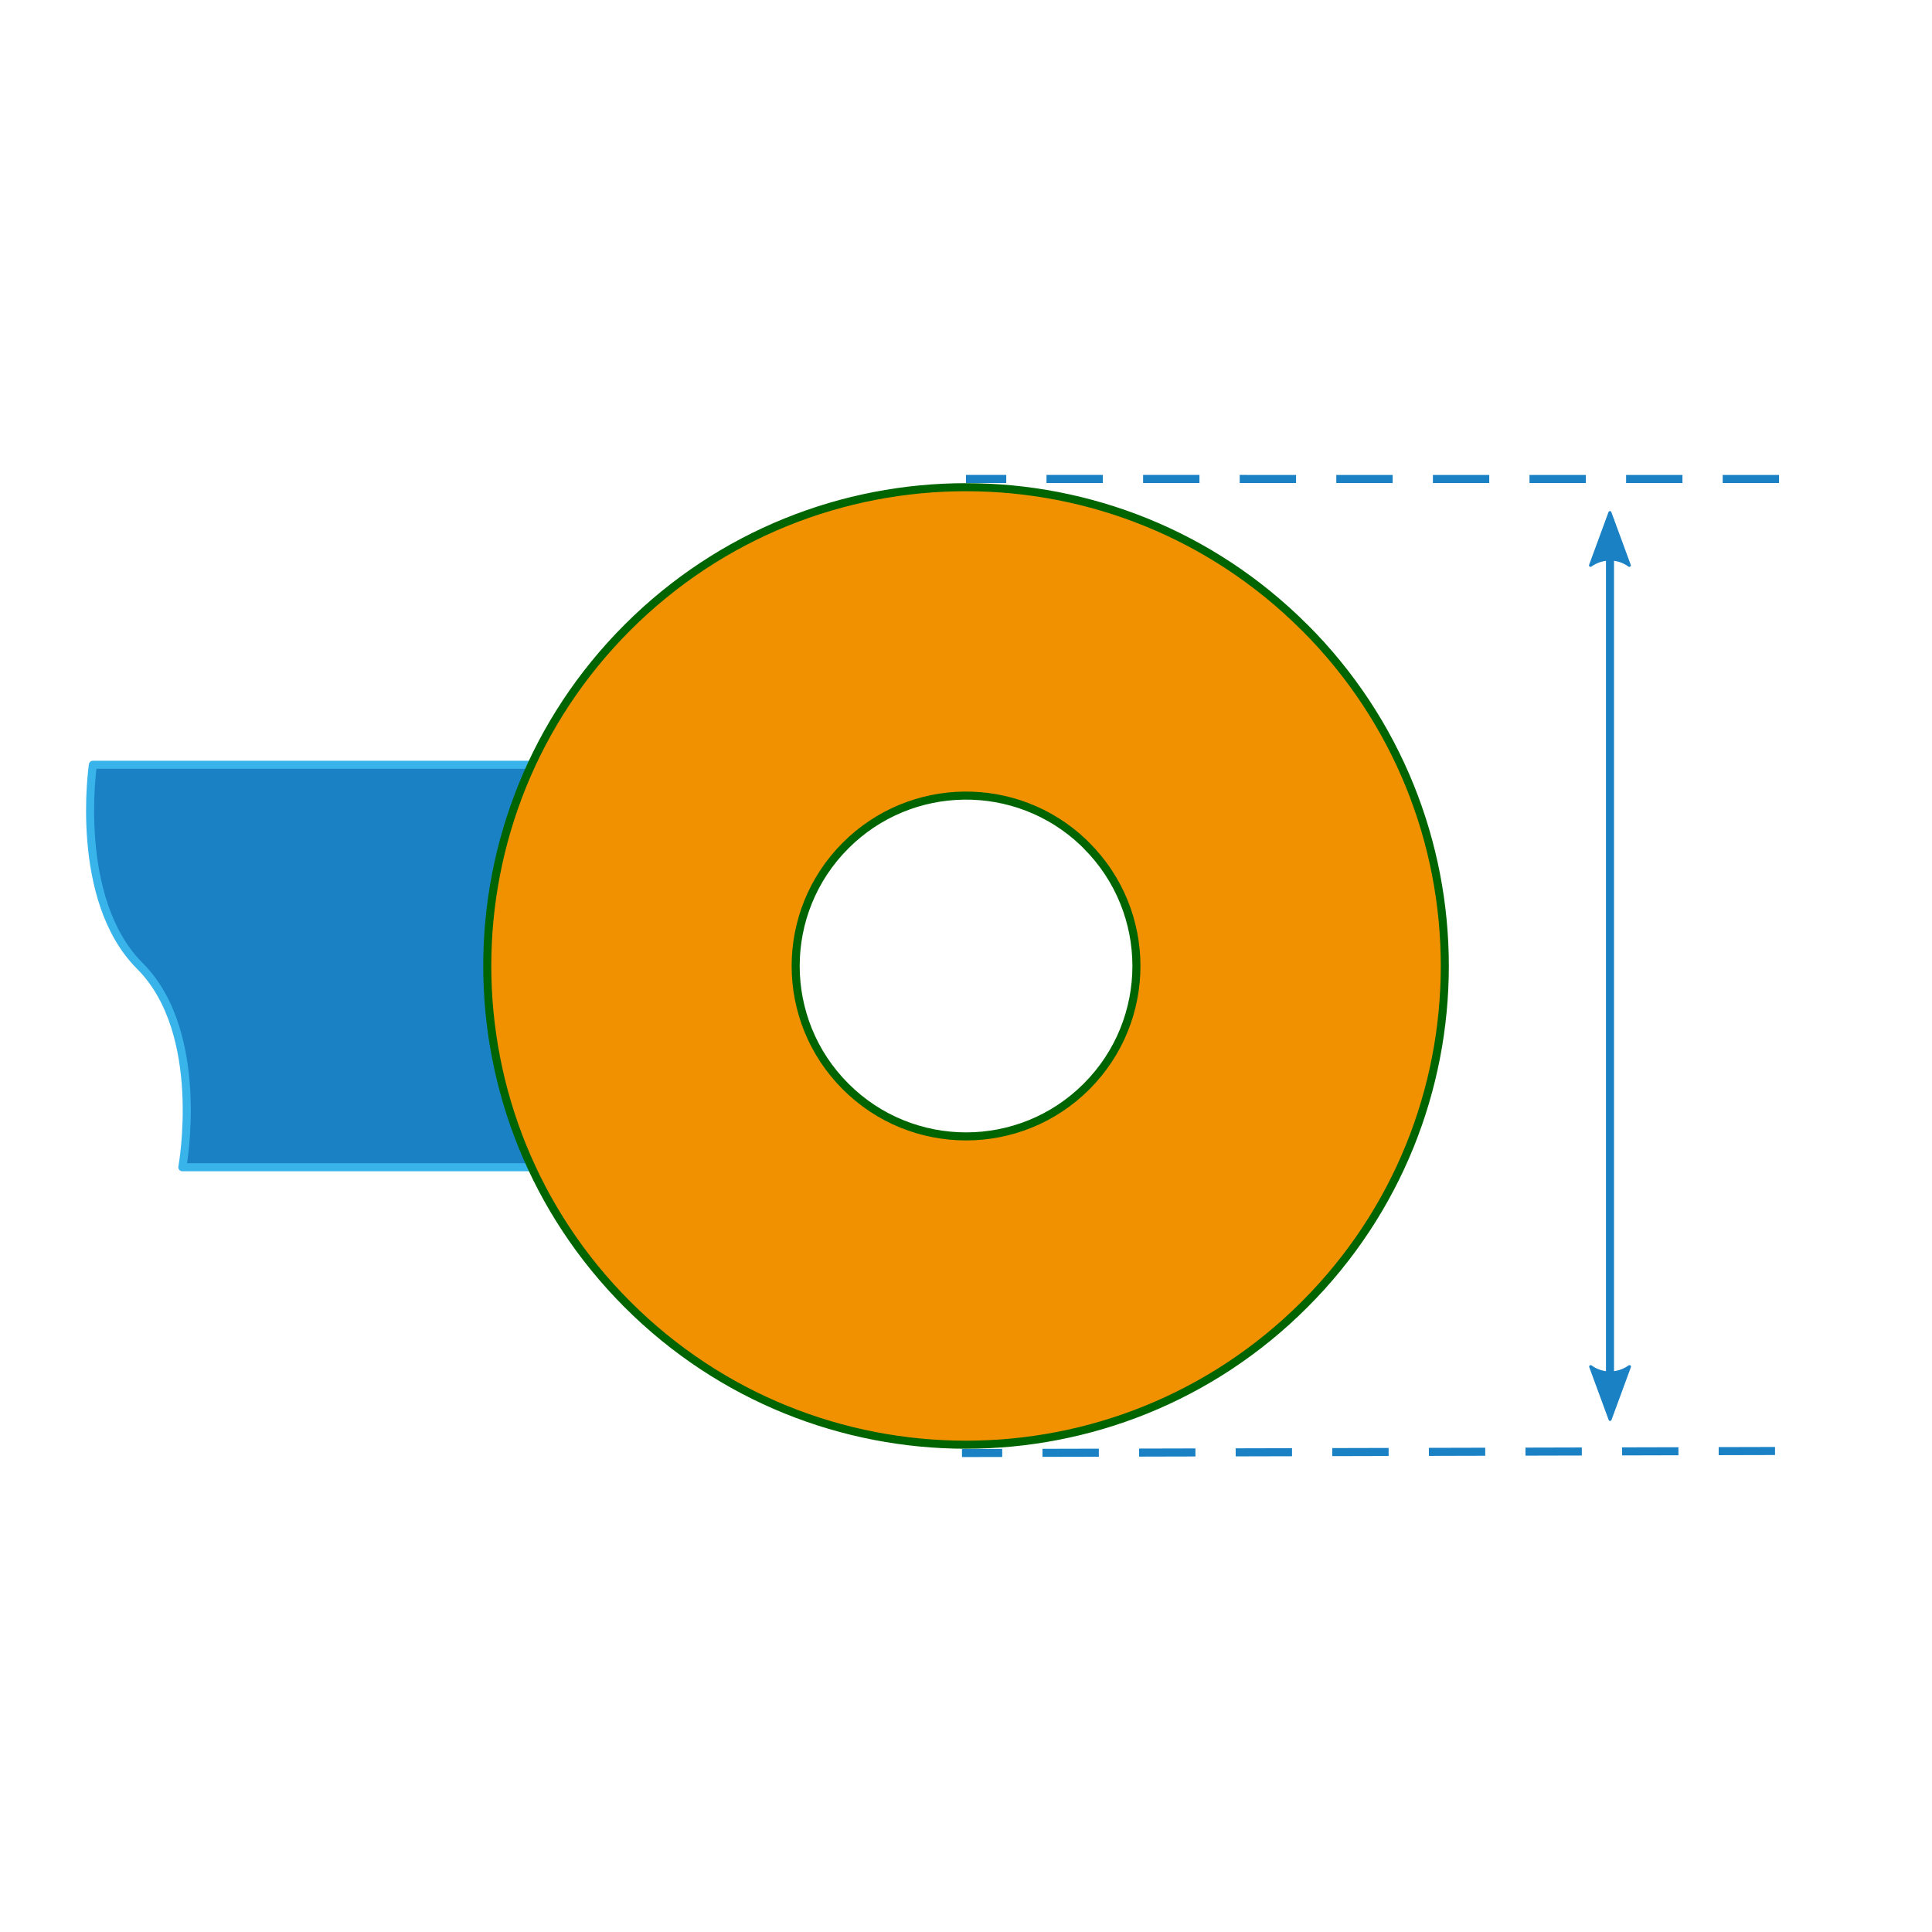
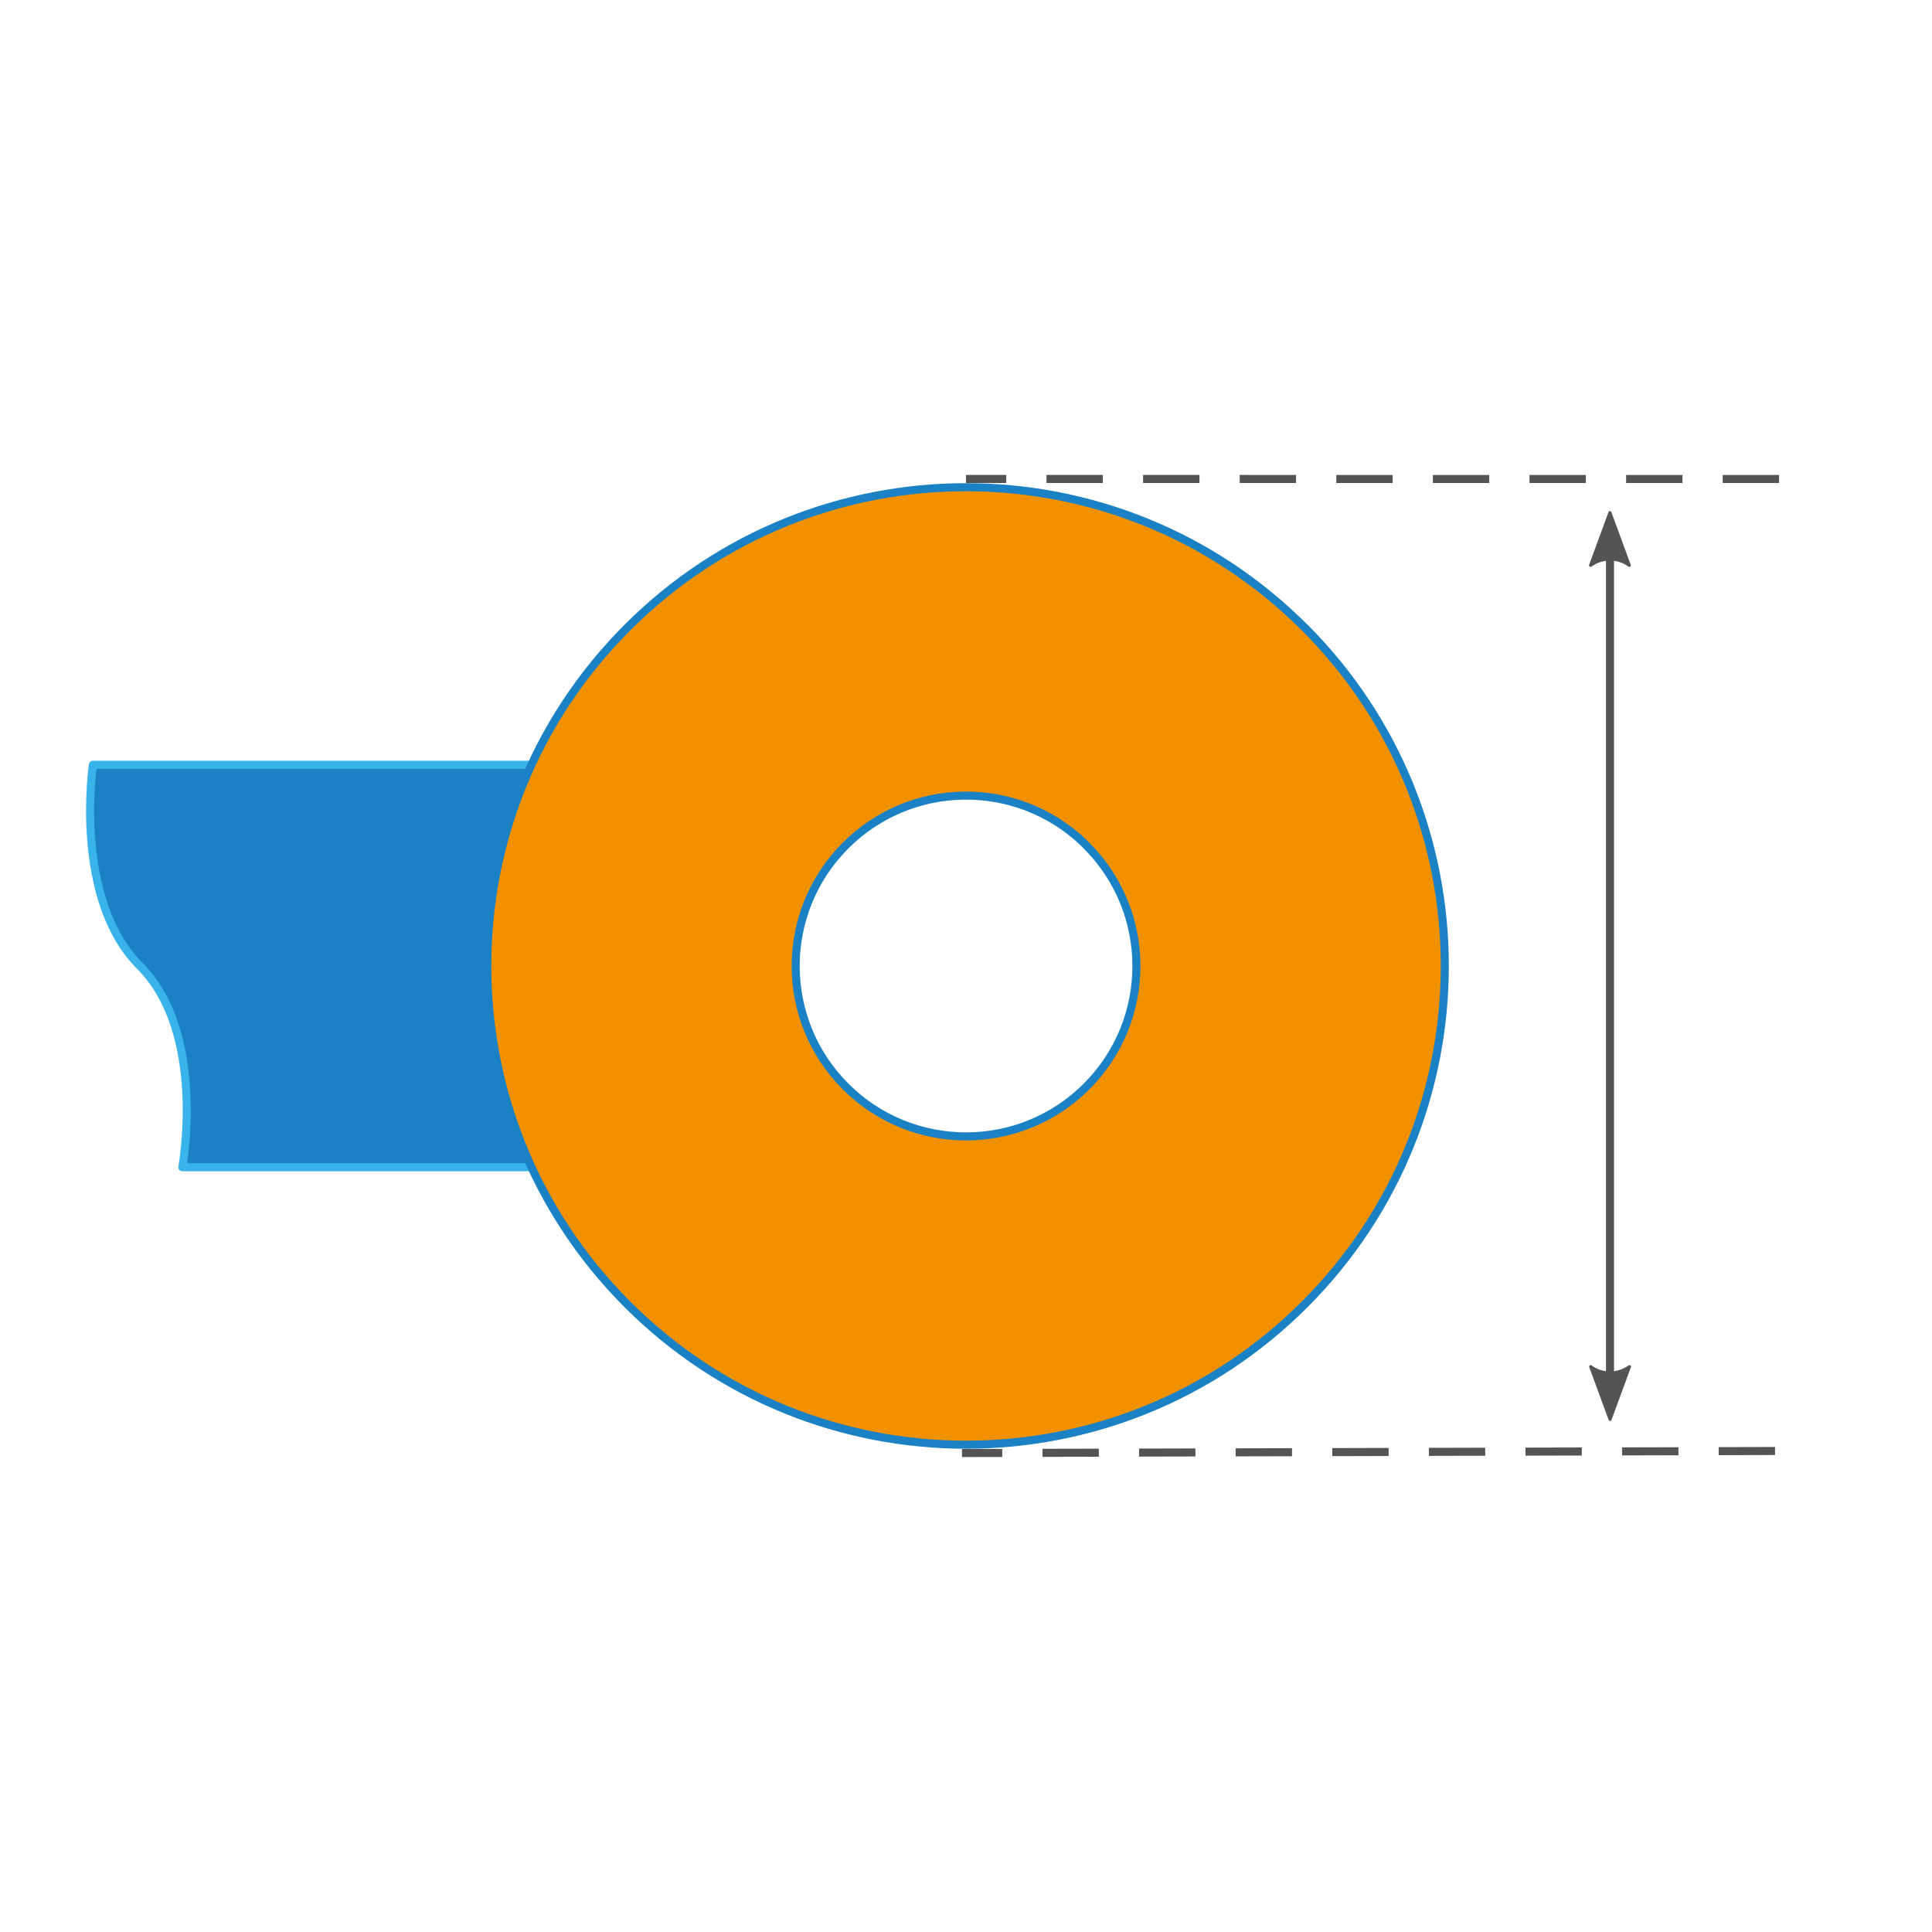
- <svg xmlns="http://www.w3.org/2000/svg" id="Слой_1" data-name="Слой 1" viewBox="0 0 24 24" version="1.1" width="240" height="240">
+ <svg xmlns="http://www.w3.org/2000/svg" id="Слой_1" data-name="Слой 1" width="240" height="240" viewBox="0 0 24 24" version="1.1">
  <defs id="defs159429">
    <marker style="overflow:visible" id="marker2044" refX="0" refY="0" orient="auto">
-       <path transform="scale(-0.6)" d="M 8.719,4.034 -2.207,0.016 8.719,-4.002 c -1.745,2.372 -1.735,5.617 -6e-7,8.035 z" style="fill:#1a81c4;fill-opacity:1;fill-rule:evenodd;stroke:#1a81c4;stroke-width:0.625;stroke-linejoin:round;stroke-opacity:1" id="path2042" />
+       <path transform="scale(-0.6)" d="M 8.719,4.034 -2.207,0.016 8.719,-4.002 c -1.745,2.372 -1.735,5.617 -6e-7,8.035 z" style="fill:#545454;fill-opacity:1;fill-rule:evenodd;stroke:#545454;stroke-width:0.625;stroke-linejoin:round;stroke-opacity:1" id="path2042" />
    </marker>
    <marker style="overflow:visible" id="marker2034" refX="0" refY="0" orient="auto">
-       <path transform="scale(0.6)" d="M 8.719,4.034 -2.207,0.016 8.719,-4.002 c -1.745,2.372 -1.735,5.617 -6e-7,8.035 z" style="fill:#1a81c4;fill-opacity:1;fill-rule:evenodd;stroke:#1a81c4;stroke-width:0.625;stroke-linejoin:round;stroke-opacity:1" id="path2032" />
+       <path transform="scale(0.6)" d="M 8.719,4.034 -2.207,0.016 8.719,-4.002 c -1.745,2.372 -1.735,5.617 -6e-7,8.035 z" style="fill:#545454;fill-opacity:1;fill-rule:evenodd;stroke:#545454;stroke-width:0.625;stroke-linejoin:round;stroke-opacity:1" id="path2032" />
    </marker>
-     <style id="style159427">.cls-1{fill:#1a81c4;}</style>
+     <style id="style159427">.cls-1{fill:#545454;}</style>
    <marker style="overflow:visible" id="marker2034-9" refX="0" refY="0" orient="auto">
-       <path transform="scale(0.6)" d="M 8.719,4.034 -2.207,0.016 8.719,-4.002 c -1.745,2.372 -1.735,5.617 -6e-7,8.035 z" style="fill:#1a81c4;fill-opacity:1;fill-rule:evenodd;stroke:#1a81c4;stroke-width:0.625;stroke-linejoin:round;stroke-opacity:1" id="path2032-1" />
+       <path transform="scale(0.6)" d="M 8.719,4.034 -2.207,0.016 8.719,-4.002 c -1.745,2.372 -1.735,5.617 -6e-7,8.035 z" style="fill:#545454;fill-opacity:1;fill-rule:evenodd;stroke:#545454;stroke-width:0.625;stroke-linejoin:round;stroke-opacity:1" id="path2032-1" />
    </marker>
    <marker style="overflow:visible" id="marker2044-2" refX="0" refY="0" orient="auto">
-       <path transform="scale(-0.6)" d="M 8.719,4.034 -2.207,0.016 8.719,-4.002 c -1.745,2.372 -1.735,5.617 -6e-7,8.035 z" style="fill:#1a81c4;fill-opacity:1;fill-rule:evenodd;stroke:#1a81c4;stroke-width:0.625;stroke-linejoin:round;stroke-opacity:1" id="path2042-7" />
+       <path transform="scale(-0.6)" d="M 8.719,4.034 -2.207,0.016 8.719,-4.002 c -1.745,2.372 -1.735,5.617 -6e-7,8.035 z" style="fill:#545454;fill-opacity:1;fill-rule:evenodd;stroke:#545454;stroke-width:0.625;stroke-linejoin:round;stroke-opacity:1" id="path2042-7" />
    </marker>
  </defs>
  <text xml:space="preserve" style="font-style:normal;font-weight:normal;font-size:40px;line-height:1.25;font-family:sans-serif;letter-spacing:0px;word-spacing:0px;fill:#000000;fill-opacity:1;stroke:none" x="1" y="13" id="text1327">
    <tspan id="tspan1325" x="1" y="13" />
  </text>
-   <path style="fill:none;fill-opacity:1;stroke:#1a81c4;stroke-width:0.1;stroke-linecap:square;stroke-linejoin:round;stroke-miterlimit:4;stroke-dasharray:none;stroke-dashoffset:0;marker-start:url(#marker2034);marker-end:url(#marker2044);paint-order:fill markers stroke" d="m 20,6.5 v 11" id="path2025" />
-   <path style="fill:none;fill-opacity:1;stroke:#1a81c4;stroke-width:0.1;stroke-linecap:square;stroke-linejoin:round;stroke-miterlimit:4;stroke-dasharray:0.6, 0.6;stroke-dashoffset:0;paint-order:fill markers stroke" d="m 22.05,5.95 -10,-2.494e-4" id="path2028" />
-   <path d="m 1.154,9.5 c 0,0 -0.249,1.667 0.584,2.5 0.833,0.833 0.527,2.5 0.527,2.5 H 2.5 2.543 8.5 v -5 H 2.543 2.5 Z" style="fill:#1a81c4;stroke:#39b4ea;stroke-width:0.1;stroke-linecap:square;stroke-linejoin:round;stroke-dasharray:none;paint-order:fill markers stroke;fill-opacity:1;stroke-opacity:1" id="path2" />
-   <path id="circle1364-5-3-5" style="fill:#f29100;fill-opacity:1;stroke:#006400;stroke-width:0.1;stroke-linecap:square;stroke-linejoin:round;stroke-miterlimit:4;stroke-dasharray:none;stroke-dashoffset:0;stroke-opacity:1;paint-order:fill markers stroke" d="m 16.206,7.795 a 5.947,5.946 45 0 0 -8.411,-7.31e-4 5.947,5.946 45 0 0 7.33e-4,8.411 5.947,5.946 45 0 0 8.41,-7.32e-4 5.947,5.946 45 0 0 7.33e-4,-8.41 z m -2.747,2.671 a 2.116,2.116 45 0 1 0.038,0.038 2.116,2.116 45 0 1 2.58e-4,2.993 2.116,2.116 45 0 1 -2.993,-2.61e-4 2.116,2.116 45 0 1 -2.62e-4,-2.993 2.116,2.116 45 0 1 2.955,-0.038 z" />
-   <path style="fill:none;fill-opacity:1;stroke:#1a81c4;stroke-width:0.1;stroke-linecap:square;stroke-linejoin:round;stroke-miterlimit:4;stroke-dasharray:0.6, 0.6;stroke-dashoffset:0;paint-order:fill markers stroke" d="M 22,18.025 12,18.05" id="path3" />
+   <path style="fill:none;fill-opacity:1;stroke:#545454;stroke-width:0.1;stroke-linecap:square;stroke-linejoin:round;stroke-miterlimit:4;stroke-dasharray:none;stroke-dashoffset:0;marker-start:url(#marker2034);marker-end:url(#marker2044);paint-order:fill markers stroke" d="m 20,6.5 v 11" id="path2025" />
+   <path style="fill:none;fill-opacity:1;stroke:#545454;stroke-width:0.1;stroke-linecap:square;stroke-linejoin:round;stroke-miterlimit:4;stroke-dasharray:0.6, 0.6;stroke-dashoffset:0;paint-order:fill markers stroke" d="m 22.05,5.95 -10,-2.494e-4" id="path2028" />
+   <path d="m 1.154,9.5 c 0,0 -0.249,1.667 0.584,2.5 0.833,0.833 0.527,2.5 0.527,2.5 H 2.5 2.543 8.5 v -5 H 2.543 2.5 Z" style="fill:#1a81c4;stroke:#39b4ea;stroke-width:0.1;stroke-linecap:square;stroke-linejoin:round;stroke-dasharray:none;paint-order:fill markers stroke" id="path2" />
+   <path id="circle1364-5-3-5" style="fill:#f29100;fill-opacity:1;stroke:#1a81c4;stroke-width:0.1;stroke-linecap:square;stroke-linejoin:round;stroke-miterlimit:4;stroke-dasharray:none;stroke-dashoffset:0;stroke-opacity:1;paint-order:fill markers stroke" d="m 16.206,7.795 a 5.947,5.946 45 0 0 -8.411,-7.31e-4 5.947,5.946 45 0 0 7.33e-4,8.411 5.947,5.946 45 0 0 8.41,-7.32e-4 5.947,5.946 45 0 0 7.33e-4,-8.41 z m -2.747,2.671 a 2.116,2.116 45 0 1 0.038,0.038 2.116,2.116 45 0 1 2.58e-4,2.993 2.116,2.116 45 0 1 -2.993,-2.61e-4 2.116,2.116 45 0 1 -2.62e-4,-2.993 2.116,2.116 45 0 1 2.955,-0.038 z" />
+   <path style="fill:none;fill-opacity:1;stroke:#545454;stroke-width:0.1;stroke-linecap:square;stroke-linejoin:round;stroke-miterlimit:4;stroke-dasharray:0.6, 0.6;stroke-dashoffset:0;paint-order:fill markers stroke" d="M 22,18.025 12,18.05" id="path3" />
</svg>
